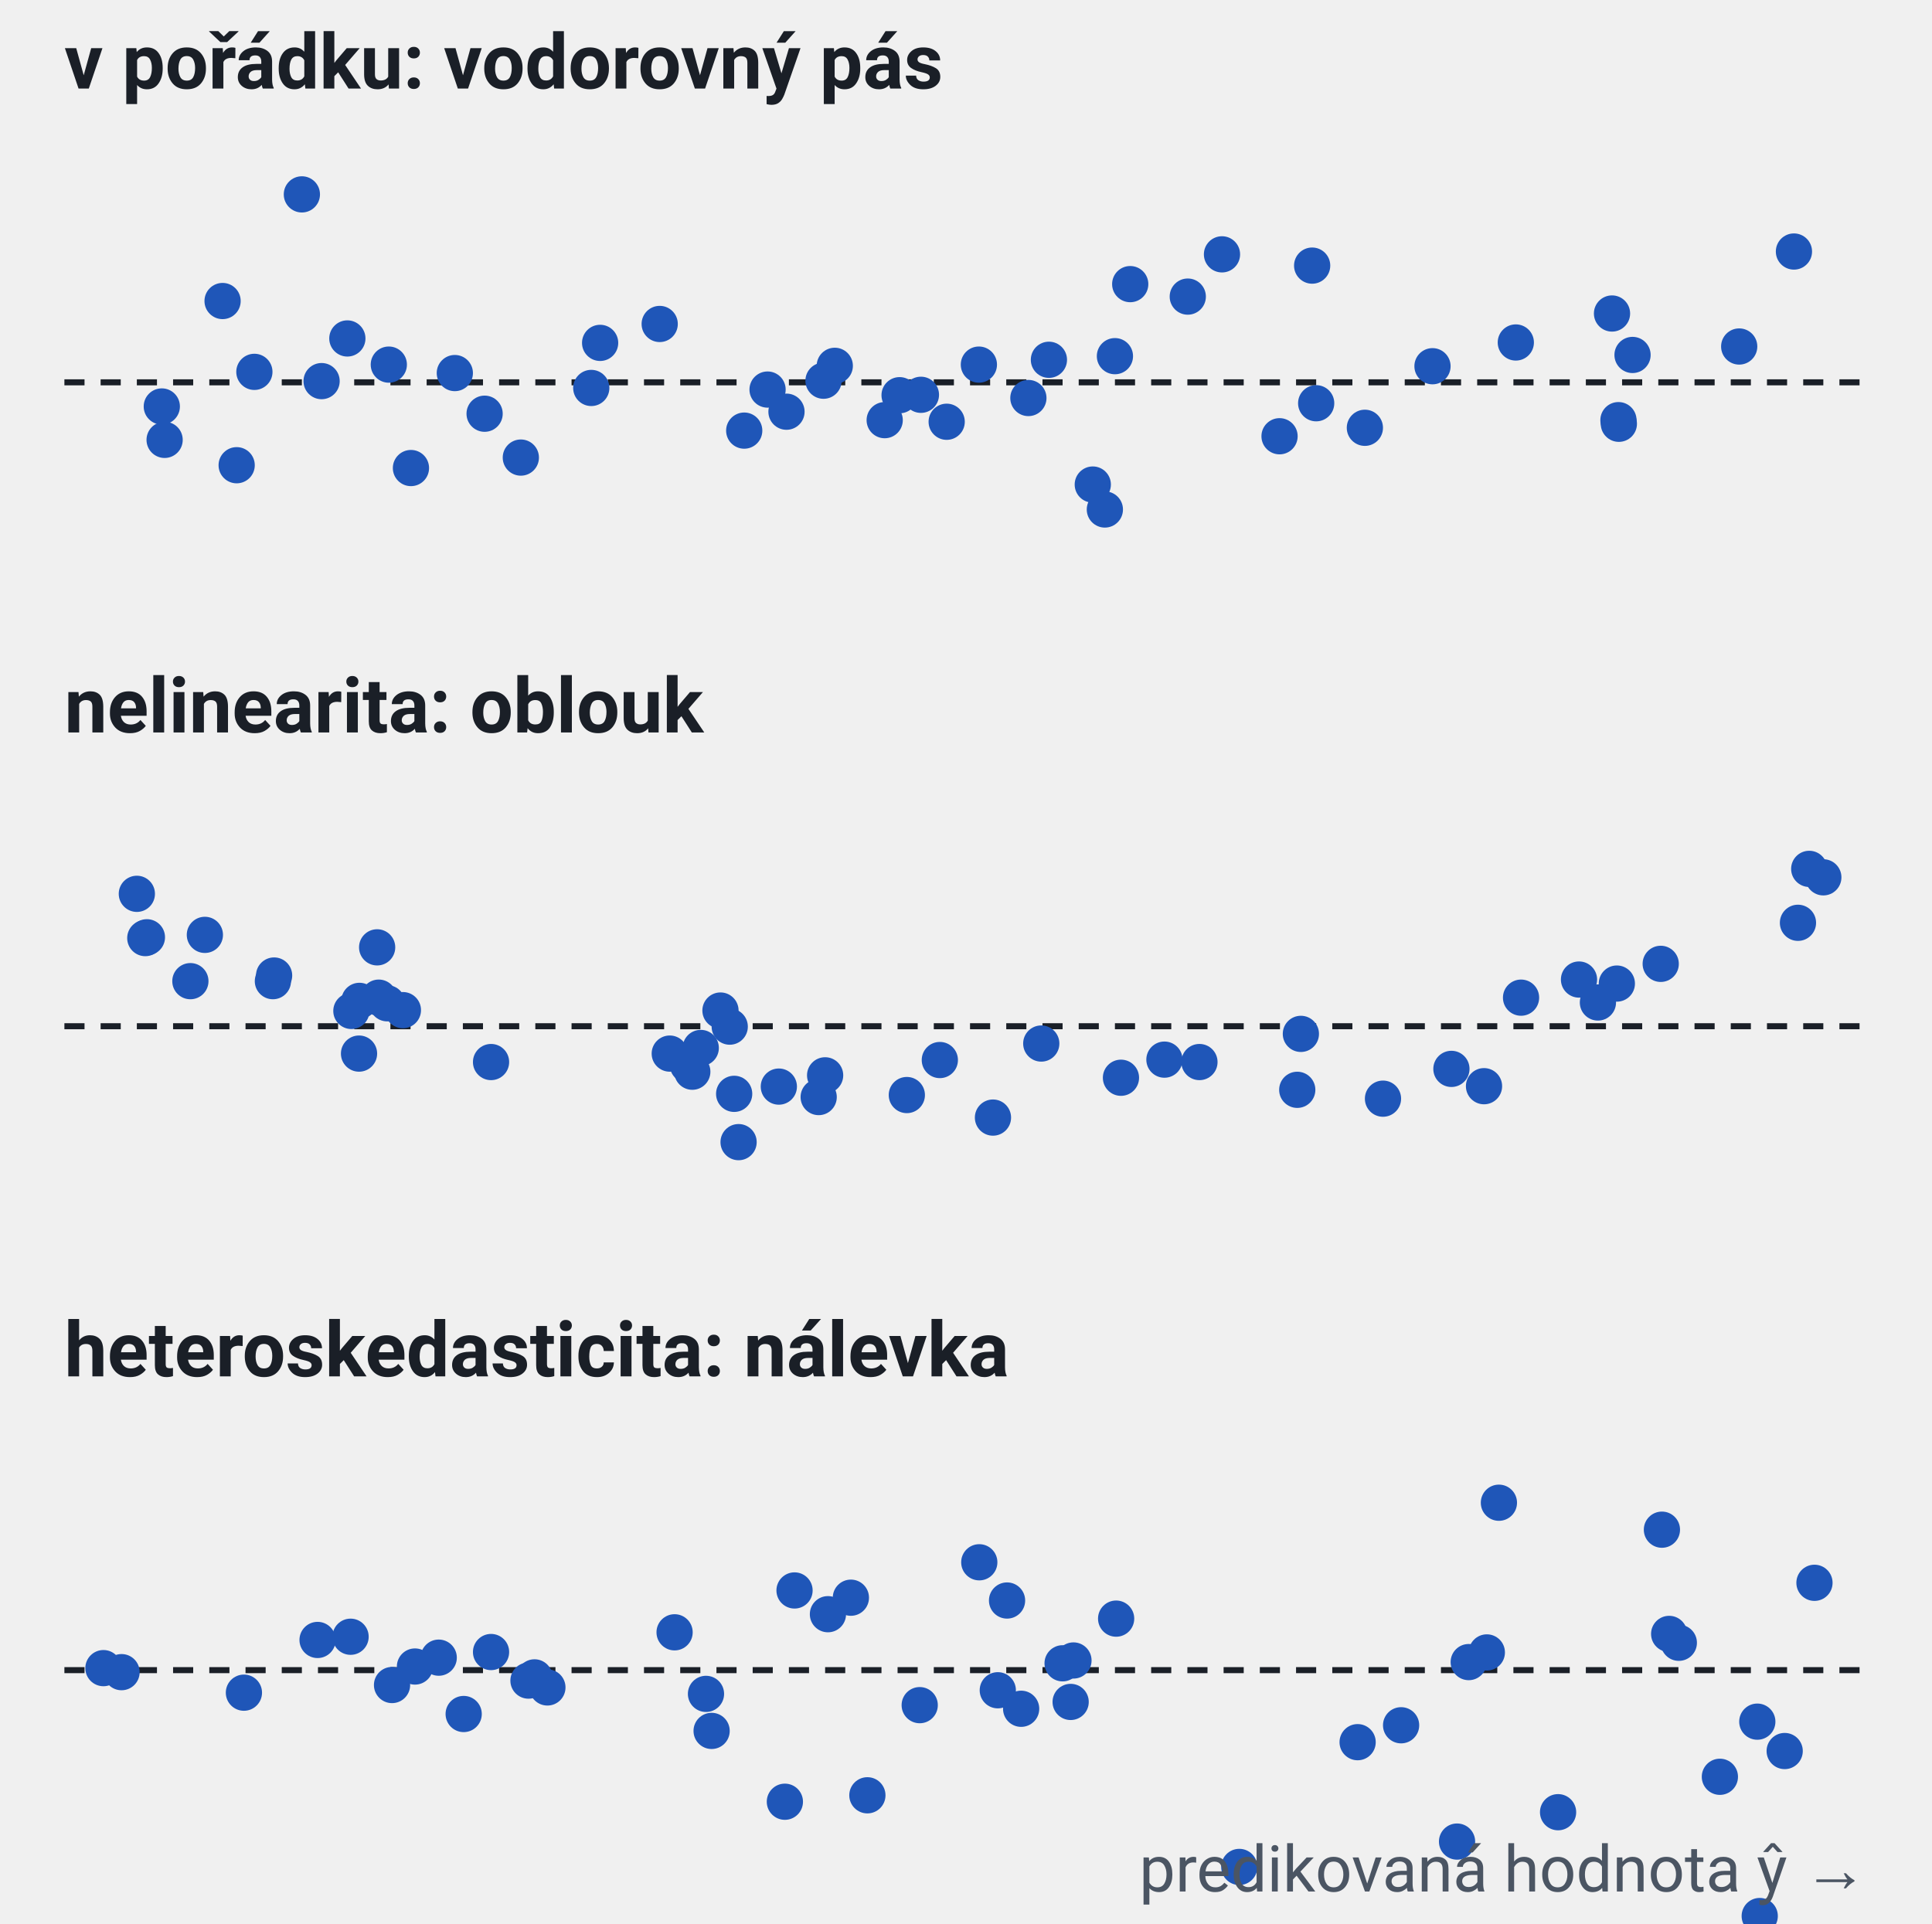
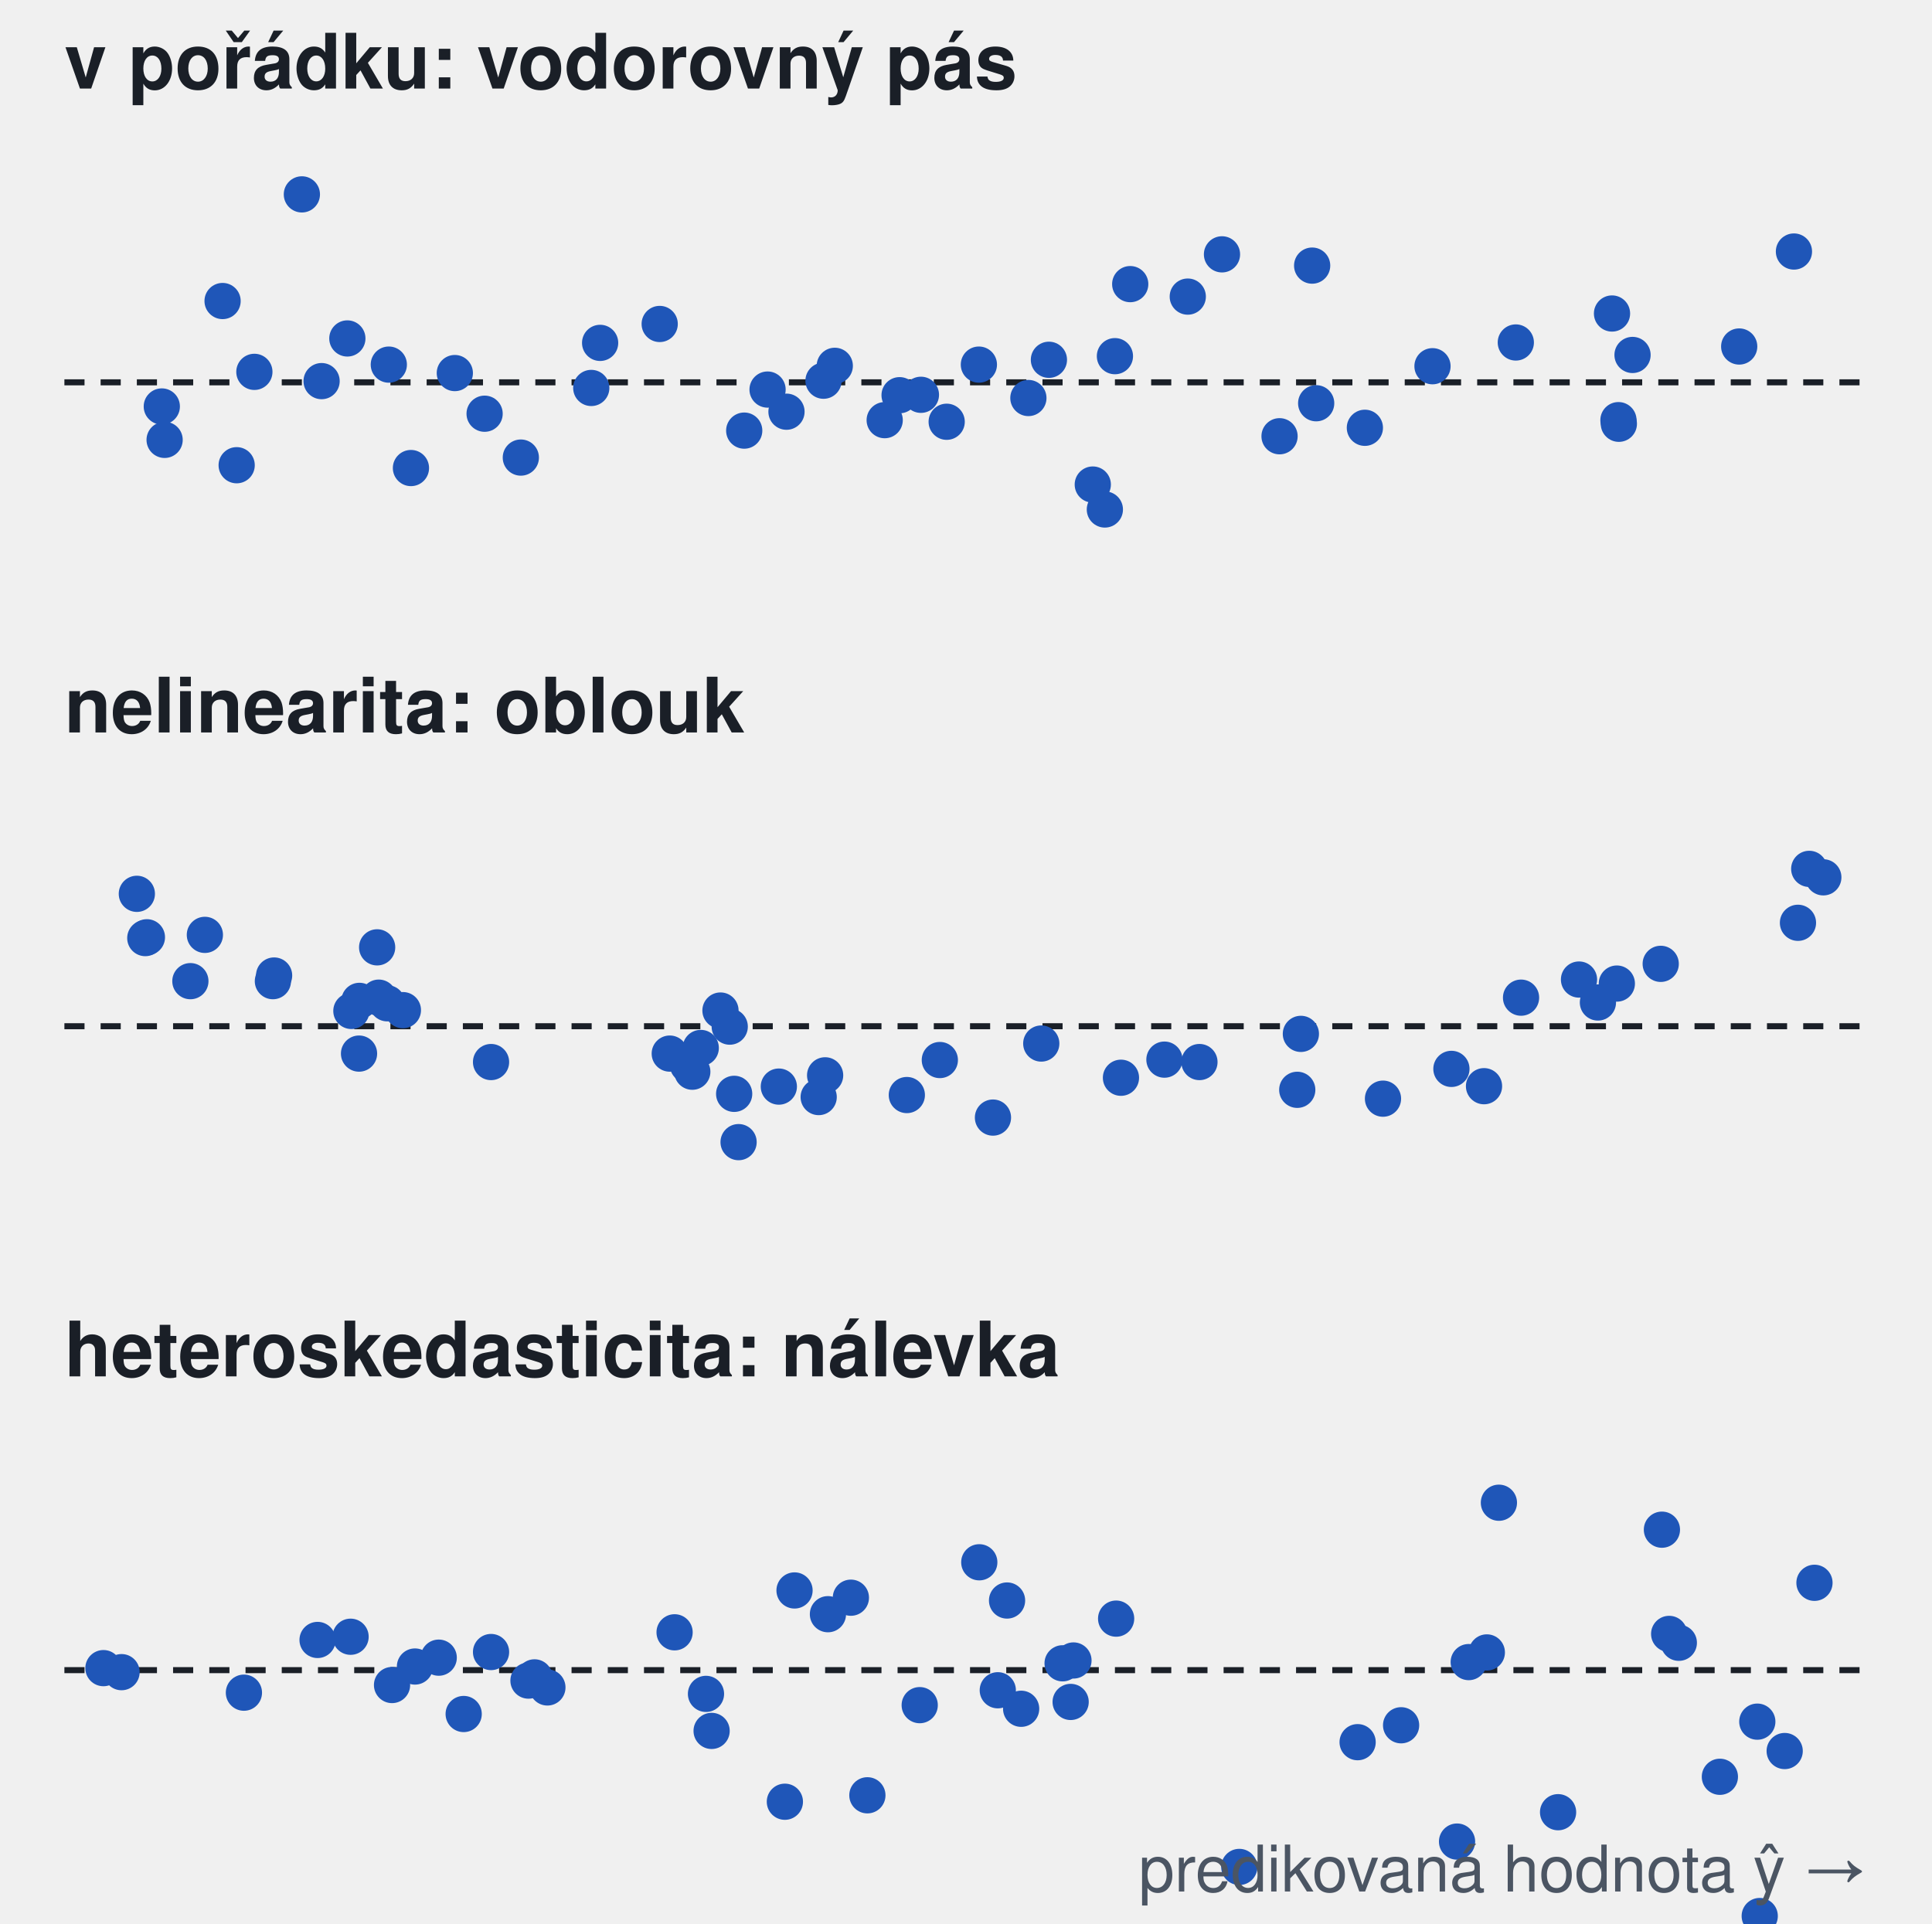
- <svg xmlns="http://www.w3.org/2000/svg" viewBox="0 0 480 478" font-family="system-ui, -apple-system, 'Segoe UI', Roboto, Arial, sans-serif" font-size="19">
+ <svg xmlns="http://www.w3.org/2000/svg" viewBox="0 0 480 478" font-family="'Helvetica Neue', Helvetica, Arial, sans-serif" font-size="19">
  <style>
    .ink { fill: #1a1f27; } .ink2 { fill: #4b5563; } .line { stroke: #1a1f27; } .faint { stroke: #d3d9e2; }
    .keep { fill: #e3f1e6; } .reject { fill: #fbe7e5; stroke: #b3261e; } .rej { fill: #b3261e; } .ok { fill: #1f6b47; }
    .beta { fill: #e6eefb; stroke: #1f56b8; } .acc { fill: #1f56b8; } .accl { stroke: #1f56b8; }
    .okl { stroke: #1f6b47; } .rejl { stroke: #b3261e; } .ink2l { stroke: #4b5563; }
    .box { fill: #ffffff; stroke: #4b5563; } .boxa { fill: #e6eefb; stroke: #1f56b8; } .boxok { fill: #e3f1e6; stroke: #1f6b47; } .boxbad { fill: #fbe7e5; stroke: #b3261e; }
    @media (prefers-color-scheme: dark) {
      .ink { fill: #e9ecf1; } .ink2 { fill: #aab2bf; } .line { stroke: #e9ecf1; } .faint { stroke: #333b47; }
      .keep { fill: #1c3328; } .reject { fill: #3d2220; stroke: #ff9a92; } .rej { fill: #ff9a92; } .ok { fill: #7fd4a5; }
      .beta { fill: #232d3f; stroke: #8db4ff; } .acc { fill: #8db4ff; } .accl { stroke: #8db4ff; }
      .okl { stroke: #7fd4a5; } .rejl { stroke: #ff9a92; } .ink2l { stroke: #aab2bf; }
      .box { fill: #1a1f26; stroke: #aab2bf; } .boxa { fill: #232d3f; stroke: #8db4ff; } .boxok { fill: #1c3328; stroke: #7fd4a5; } .boxbad { fill: #3d2220; stroke: #ff9a92; }
    }
  </style>
  <text class="ink" x="16.0" y="22.0" text-anchor="start" font-weight="700" font-size="19">v pořádku: vodorovný pás</text>
  <line class="line" stroke-width="1.5" stroke-dasharray="5 4" x1="16" y1="95" x2="464" y2="95" />
  <circle class="acc" cx="163.9" cy="80.5" r="4.5" />
  <circle class="acc" cx="55.3" cy="74.8" r="4.5" />
  <circle class="acc" cx="255.5" cy="98.9" r="4.5" />
  <circle class="acc" cx="243.2" cy="90.6" r="4.5" />
  <circle class="acc" cx="40.2" cy="101.0" r="4.5" />
  <circle class="acc" cx="63.2" cy="92.4" r="4.5" />
  <circle class="acc" cx="207.4" cy="90.9" r="4.5" />
  <circle class="acc" cx="120.4" cy="102.8" r="4.5" />
  <circle class="acc" cx="295.1" cy="73.7" r="4.5" />
  <circle class="acc" cx="195.4" cy="102.3" r="4.5" />
  <circle class="acc" cx="445.7" cy="62.5" r="4.5" />
  <circle class="acc" cx="149.1" cy="85.2" r="4.5" />
  <circle class="acc" cx="86.3" cy="84.1" r="4.5" />
  <circle class="acc" cx="376.6" cy="85.1" r="4.5" />
  <circle class="acc" cx="102.1" cy="116.3" r="4.5" />
  <circle class="acc" cx="184.9" cy="107.0" r="4.5" />
  <circle class="acc" cx="260.6" cy="89.4" r="4.5" />
  <circle class="acc" cx="113.0" cy="92.7" r="4.5" />
  <circle class="acc" cx="317.9" cy="108.4" r="4.5" />
  <circle class="acc" cx="277.0" cy="88.5" r="4.5" />
  <circle class="acc" cx="219.8" cy="104.4" r="4.5" />
  <circle class="acc" cx="326.0" cy="66.0" r="4.5" />
  <circle class="acc" cx="129.4" cy="113.7" r="4.5" />
  <circle class="acc" cx="402.1" cy="104.4" r="4.5" />
  <circle class="acc" cx="339.1" cy="106.3" r="4.5" />
  <circle class="acc" cx="75.0" cy="48.3" r="4.5" />
  <circle class="acc" cx="204.6" cy="94.6" r="4.5" />
  <circle class="acc" cx="235.2" cy="104.8" r="4.5" />
  <circle class="acc" cx="40.9" cy="109.3" r="4.5" />
  <circle class="acc" cx="271.5" cy="120.4" r="4.5" />
  <circle class="acc" cx="402.2" cy="105.3" r="4.5" />
  <circle class="acc" cx="280.8" cy="70.6" r="4.5" />
  <circle class="acc" cx="274.5" cy="126.6" r="4.5" />
  <circle class="acc" cx="432.1" cy="86.1" r="4.5" />
  <circle class="acc" cx="228.8" cy="98.1" r="4.5" />
  <circle class="acc" cx="327.0" cy="100.2" r="4.5" />
  <circle class="acc" cx="303.6" cy="63.2" r="4.5" />
  <circle class="acc" cx="146.9" cy="96.4" r="4.5" />
  <circle class="acc" cx="190.7" cy="96.8" r="4.5" />
  <circle class="acc" cx="223.5" cy="98.2" r="4.5" />
  <circle class="acc" cx="96.6" cy="90.6" r="4.5" />
  <circle class="acc" cx="355.9" cy="91.0" r="4.5" />
  <circle class="acc" cx="79.9" cy="94.7" r="4.5" />
  <circle class="acc" cx="400.5" cy="77.9" r="4.5" />
  <circle class="acc" cx="58.8" cy="115.6" r="4.5" />
  <circle class="acc" cx="405.6" cy="88.2" r="4.5" />
  <text class="ink" x="16.0" y="182.0" text-anchor="start" font-weight="700" font-size="19">nelinearita: oblouk</text>
  <line class="line" stroke-width="1.5" stroke-dasharray="5 4" x1="16" y1="255" x2="464" y2="255" />
  <circle class="acc" cx="377.9" cy="247.9" r="4.5" />
  <circle class="acc" cx="203.4" cy="272.6" r="4.5" />
  <circle class="acc" cx="179.0" cy="251.1" r="4.5" />
  <circle class="acc" cx="89.2" cy="261.8" r="4.5" />
  <circle class="acc" cx="100.1" cy="251.0" r="4.5" />
  <circle class="acc" cx="233.5" cy="263.4" r="4.5" />
  <circle class="acc" cx="278.5" cy="267.8" r="4.5" />
  <circle class="acc" cx="205.0" cy="267.2" r="4.5" />
  <circle class="acc" cx="183.5" cy="283.8" r="4.5" />
  <circle class="acc" cx="322.3" cy="270.8" r="4.5" />
  <circle class="acc" cx="246.7" cy="277.7" r="4.5" />
  <circle class="acc" cx="47.3" cy="243.8" r="4.5" />
  <circle class="acc" cx="412.6" cy="239.5" r="4.5" />
  <circle class="acc" cx="368.7" cy="269.9" r="4.5" />
  <circle class="acc" cx="193.5" cy="270.0" r="4.5" />
  <circle class="acc" cx="298.0" cy="263.9" r="4.5" />
  <circle class="acc" cx="50.9" cy="232.3" r="4.5" />
  <circle class="acc" cx="94.1" cy="247.9" r="4.5" />
  <circle class="acc" cx="170.9" cy="264.6" r="4.5" />
  <circle class="acc" cx="89.3" cy="248.7" r="4.5" />
  <circle class="acc" cx="67.8" cy="243.8" r="4.5" />
  <circle class="acc" cx="401.7" cy="244.4" r="4.5" />
  <circle class="acc" cx="289.3" cy="263.3" r="4.5" />
  <circle class="acc" cx="174.1" cy="260.4" r="4.5" />
  <circle class="acc" cx="181.3" cy="255.1" r="4.5" />
  <circle class="acc" cx="453.0" cy="218.0" r="4.5" />
  <circle class="acc" cx="225.3" cy="272.1" r="4.5" />
  <circle class="acc" cx="68.1" cy="242.4" r="4.5" />
  <circle class="acc" cx="172.0" cy="266.3" r="4.5" />
  <circle class="acc" cx="93.7" cy="235.4" r="4.5" />
  <circle class="acc" cx="34.0" cy="222.1" r="4.5" />
  <circle class="acc" cx="87.3" cy="251.2" r="4.5" />
  <circle class="acc" cx="258.7" cy="259.3" r="4.5" />
  <circle class="acc" cx="446.7" cy="229.3" r="4.5" />
  <circle class="acc" cx="397.0" cy="249.1" r="4.5" />
  <circle class="acc" cx="182.4" cy="271.8" r="4.5" />
  <circle class="acc" cx="96.2" cy="249.3" r="4.5" />
  <circle class="acc" cx="360.6" cy="265.6" r="4.5" />
  <circle class="acc" cx="166.4" cy="261.8" r="4.5" />
  <circle class="acc" cx="449.5" cy="215.9" r="4.5" />
  <circle class="acc" cx="392.3" cy="243.4" r="4.5" />
  <circle class="acc" cx="343.6" cy="273.0" r="4.5" />
  <circle class="acc" cx="122.0" cy="263.9" r="4.5" />
  <circle class="acc" cx="36.5" cy="232.9" r="4.5" />
  <circle class="acc" cx="36.1" cy="233.1" r="4.5" />
  <circle class="acc" cx="323.2" cy="256.9" r="4.5" />
  <text class="ink" x="16.0" y="342.0" text-anchor="start" font-weight="700" font-size="19">heteroskedasticita: nálevka</text>
  <line class="line" stroke-width="1.5" stroke-dasharray="5 4" x1="16" y1="415" x2="464" y2="415" />
  <circle class="acc" cx="437.2" cy="476.1" r="4.5" />
  <circle class="acc" cx="450.8" cy="393.3" r="4.5" />
  <circle class="acc" cx="436.6" cy="427.8" r="4.5" />
  <circle class="acc" cx="122.0" cy="410.5" r="4.5" />
  <circle class="acc" cx="109.0" cy="411.9" r="4.5" />
  <circle class="acc" cx="412.9" cy="380.1" r="4.5" />
  <circle class="acc" cx="387.1" cy="450.3" r="4.5" />
  <circle class="acc" cx="369.4" cy="410.6" r="4.5" />
  <circle class="acc" cx="60.6" cy="420.6" r="4.5" />
  <circle class="acc" cx="362.0" cy="457.6" r="4.5" />
  <circle class="acc" cx="348.1" cy="428.7" r="4.5" />
  <circle class="acc" cx="364.9" cy="413.0" r="4.5" />
  <circle class="acc" cx="167.6" cy="405.6" r="4.5" />
  <circle class="acc" cx="195.0" cy="447.7" r="4.5" />
  <circle class="acc" cx="197.4" cy="395.2" r="4.5" />
  <circle class="acc" cx="97.4" cy="418.7" r="4.5" />
  <circle class="acc" cx="78.9" cy="407.5" r="4.5" />
  <circle class="acc" cx="372.4" cy="373.4" r="4.5" />
  <circle class="acc" cx="87.1" cy="406.7" r="4.5" />
  <circle class="acc" cx="307.9" cy="463.9" r="4.5" />
  <circle class="acc" cx="175.4" cy="420.9" r="4.5" />
  <circle class="acc" cx="30.2" cy="415.5" r="4.5" />
  <circle class="acc" cx="443.4" cy="435.1" r="4.5" />
  <circle class="acc" cx="427.3" cy="441.5" r="4.5" />
  <circle class="acc" cx="211.4" cy="397.0" r="4.5" />
  <circle class="acc" cx="115.2" cy="425.9" r="4.5" />
  <circle class="acc" cx="132.8" cy="416.8" r="4.5" />
  <circle class="acc" cx="277.3" cy="402.2" r="4.5" />
  <circle class="acc" cx="136.0" cy="419.3" r="4.5" />
  <circle class="acc" cx="417.1" cy="408.2" r="4.5" />
  <circle class="acc" cx="176.8" cy="430.1" r="4.5" />
  <circle class="acc" cx="414.7" cy="406.0" r="4.5" />
  <circle class="acc" cx="205.7" cy="401.1" r="4.5" />
  <circle class="acc" cx="253.7" cy="424.6" r="4.5" />
  <circle class="acc" cx="250.2" cy="397.7" r="4.5" />
  <circle class="acc" cx="103.1" cy="414.1" r="4.5" />
  <circle class="acc" cx="25.7" cy="414.5" r="4.5" />
  <circle class="acc" cx="228.5" cy="423.7" r="4.5" />
  <circle class="acc" cx="337.3" cy="432.9" r="4.5" />
  <circle class="acc" cx="247.9" cy="420.0" r="4.5" />
  <circle class="acc" cx="264.0" cy="413.3" r="4.5" />
  <circle class="acc" cx="266.0" cy="422.9" r="4.5" />
  <circle class="acc" cx="131.3" cy="417.6" r="4.5" />
  <circle class="acc" cx="243.3" cy="388.2" r="4.5" />
  <circle class="acc" cx="266.7" cy="412.6" r="4.5" />
  <circle class="acc" cx="215.5" cy="446.1" r="4.5" />
  <text class="ink2" x="464.0" y="470.0" text-anchor="end" font-size="16">predikovaná hodnota ŷ →</text>
</svg>
